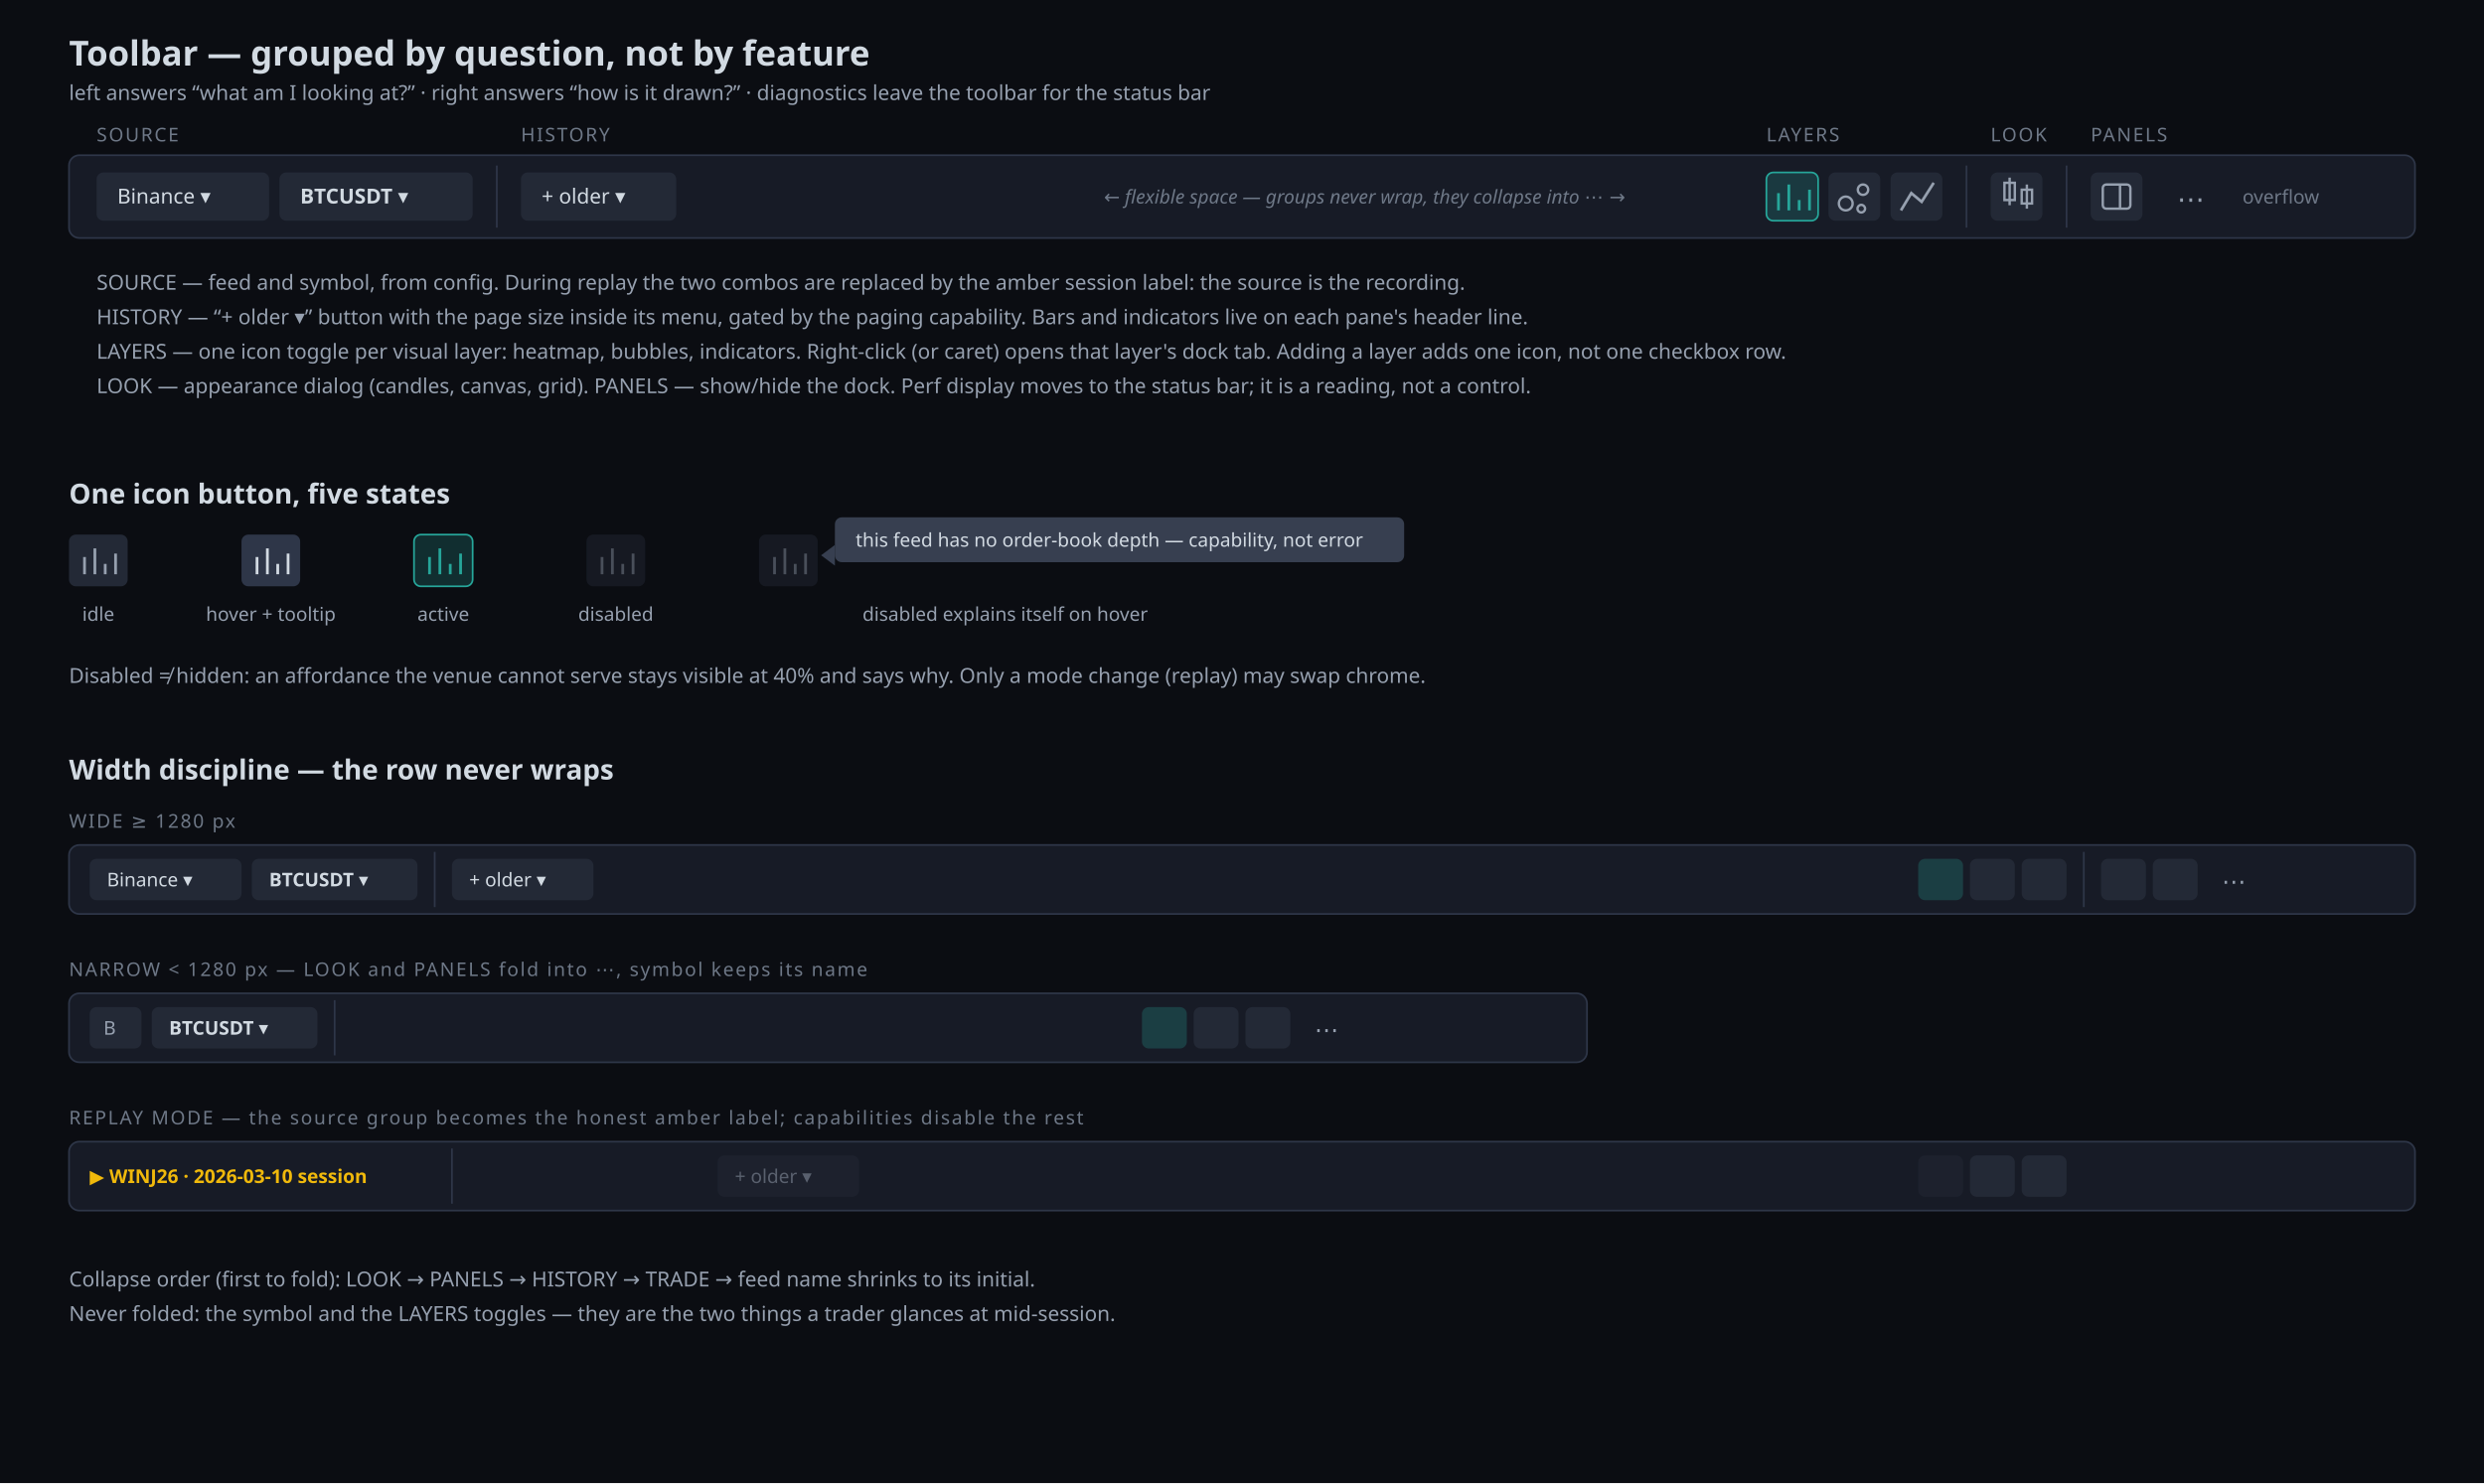
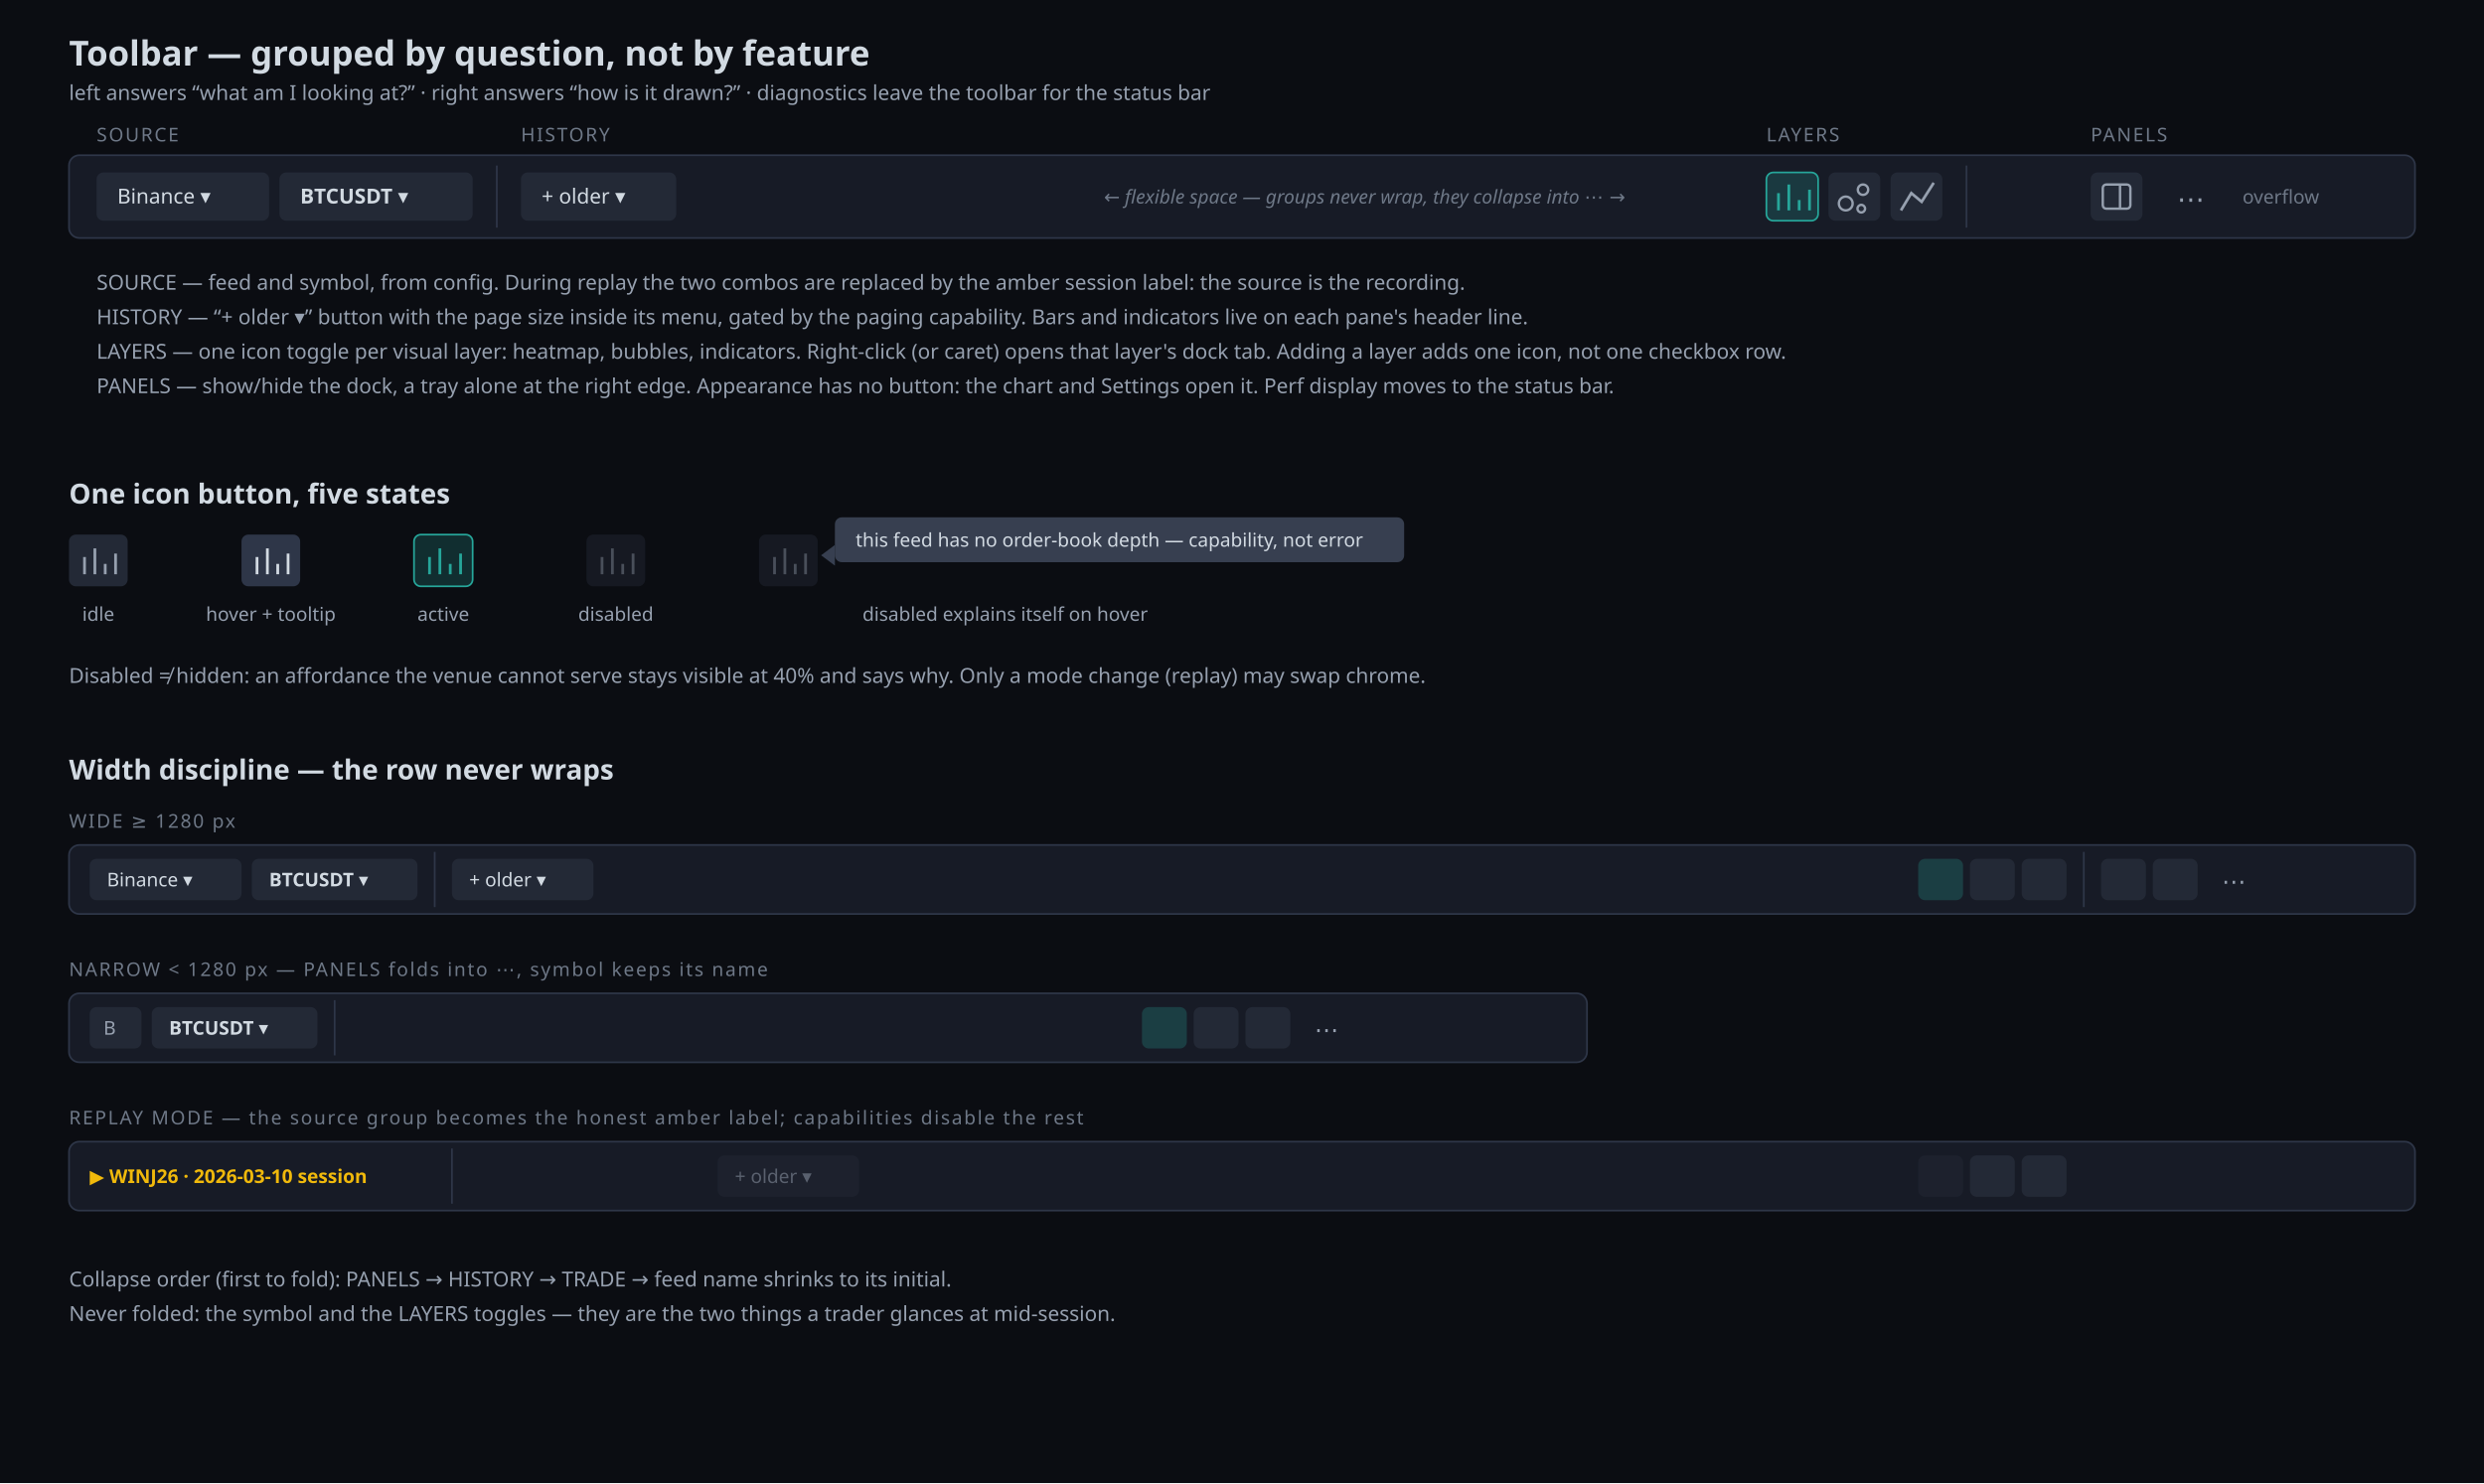
<svg xmlns="http://www.w3.org/2000/svg" viewBox="0 0 1440 860" font-family="Segoe UI, system-ui, sans-serif">
  <defs>
    <style>
      .t  { fill: #D2DAE2; }
      .m  { fill: #96A0AF; }
      .f  { fill: #6E7887; }
      .mono { font-family: Consolas, monospace; }
      .cap { font-size: 11px; fill: #6E7887; letter-spacing: 1px; }
    </style>
  </defs>
  <rect width="1440" height="860" fill="#0B0D12" />
  <text x="40" y="38" font-size="20" font-weight="600" class="t">Toolbar — grouped by question, not by feature</text>
  <text x="40" y="58" font-size="12" class="m">left answers “what am I looking at?” · right answers “how is it drawn?” · diagnostics leave the toolbar for the status bar</text>
  <rect x="40" y="90" width="1360" height="48" rx="6" fill="#171B26" stroke="#2E3648" />
  <text x="56" y="82" class="cap">SOURCE</text>
  <rect x="56" y="100" width="100" height="28" rx="4" fill="#232936" />
  <text x="68" y="118" font-size="12" class="t">Binance ▾</text>
  <rect x="162" y="100" width="112" height="28" rx="4" fill="#232936" />
  <text x="174" y="118" font-size="12" font-weight="600" class="t">BTCUSDT ▾</text>
  <line x1="288" y1="96" x2="288" y2="132" stroke="#2E3648" />
  <text x="302" y="82" class="cap">HISTORY</text>
  <rect x="302" y="100" width="90" height="28" rx="4" fill="#232936" />
  <text x="314" y="118" font-size="12" class="t">+ older ▾</text>
  <text x="640" y="118" font-size="11" class="f" font-style="italic">← flexible space — groups never wrap, they collapse into ⋯ →</text>
  <text x="1024" y="82" class="cap">LAYERS</text>
  <g>
    <rect x="1024" y="100" width="30" height="28" rx="4" fill="#26A69A" opacity="0.22" />
    <rect x="1024" y="100" width="30" height="28" rx="4" fill="none" stroke="#26A69A" />
    <g stroke="#26A69A" stroke-width="1.6">
      <line x1="1031" y1="122" x2="1031" y2="112" />
      <line x1="1037" y1="122" x2="1037" y2="107" />
      <line x1="1043" y1="122" x2="1043" y2="116" />
      <line x1="1049" y1="122" x2="1049" y2="110" />
    </g>
    <rect x="1060" y="100" width="30" height="28" rx="4" fill="#232936" />
    <g fill="none" stroke="#96A0AF" stroke-width="1.4">
      <circle cx="1070" cy="118" r="4" />
      <circle cx="1080" cy="110" r="3" />
      <circle cx="1079" cy="121" r="2.2" />
    </g>
    <rect x="1096" y="100" width="30" height="28" rx="4" fill="#232936" />
    <path d="M 1102 122 L 1108 112 L 1114 117 L 1121 106" fill="none" stroke="#96A0AF" stroke-width="1.6" />
  </g>
  <line x1="1140" y1="96" x2="1140" y2="132" stroke="#2E3648" />
-   <text x="1154" y="82" class="cap">LOOK</text>
-   <rect x="1154" y="100" width="30" height="28" rx="4" fill="#232936" />
-   <g fill="none" stroke="#96A0AF" stroke-width="1.4">
-     <rect x="1162" y="106" width="6" height="10" />
-     <line x1="1165" y1="103" x2="1165" y2="119" />
-     <rect x="1172" y="110" width="6" height="8" />
-     <line x1="1175" y1="107" x2="1175" y2="121" />
-   </g>
-   <line x1="1198" y1="96" x2="1198" y2="132" stroke="#2E3648" />
  <text x="1212" y="82" class="cap">PANELS</text>
  <rect x="1212" y="100" width="30" height="28" rx="4" fill="#232936" />
  <g fill="none" stroke="#96A0AF" stroke-width="1.4">
    <rect x="1219" y="107" width="16" height="14" rx="2" />
    <line x1="1229" y1="107" x2="1229" y2="121" />
  </g>
  <text x="1262" y="121" font-size="16" class="m">⋯</text>
  <text x="1300" y="118" font-size="11" class="f">overflow</text>
  <g font-size="12" class="m">
    <text x="56" y="168">SOURCE — feed and symbol, from config. During replay the two combos are replaced by the amber session label: the source is the recording.</text>
    <text x="56" y="188">HISTORY — “+ older ▾” button with the page size inside its menu, gated by the paging capability. Bars and indicators live on each pane's header line.</text>
    <text x="56" y="208">LAYERS — one icon toggle per visual layer: heatmap, bubbles, indicators. Right-click (or caret) opens that layer's dock tab. Adding a layer adds one icon, not one checkbox row.</text>
-     <text x="56" y="228">LOOK — appearance dialog (candles, canvas, grid). PANELS — show/hide the dock. Perf display moves to the status bar; it is a reading, not a control.</text>
+     <text x="56" y="228">PANELS — show/hide the dock, a tray alone at the right edge. Appearance has no button: the chart and Settings open it. Perf display moves to the status bar.</text>
  </g>
  <text x="40" y="292" font-size="16" font-weight="600" class="t">One icon button, five states</text>
  <g>
    <rect x="40" y="310" width="34" height="30" rx="4" fill="#232936" />
    <g stroke="#96A0AF" stroke-width="1.6">
      <line x1="49" y1="333" x2="49" y2="323" />
      <line x1="55" y1="333" x2="55" y2="318" />
      <line x1="61" y1="333" x2="61" y2="327" />
      <line x1="67" y1="333" x2="67" y2="321" />
    </g>
    <text x="57" y="360" font-size="11" text-anchor="middle" class="m">idle</text>
    <rect x="140" y="310" width="34" height="30" rx="4" fill="#2E3648" />
    <g stroke="#D2DAE2" stroke-width="1.6">
      <line x1="149" y1="333" x2="149" y2="323" />
      <line x1="155" y1="333" x2="155" y2="318" />
      <line x1="161" y1="333" x2="161" y2="327" />
      <line x1="167" y1="333" x2="167" y2="321" />
    </g>
    <text x="157" y="360" font-size="11" text-anchor="middle" class="m">hover + tooltip</text>
    <rect x="240" y="310" width="34" height="30" rx="4" fill="#26A69A" opacity="0.22" />
    <rect x="240" y="310" width="34" height="30" rx="4" fill="none" stroke="#26A69A" />
    <g stroke="#26A69A" stroke-width="1.6">
      <line x1="249" y1="333" x2="249" y2="323" />
      <line x1="255" y1="333" x2="255" y2="318" />
      <line x1="261" y1="333" x2="261" y2="327" />
      <line x1="267" y1="333" x2="267" y2="321" />
    </g>
    <text x="257" y="360" font-size="11" text-anchor="middle" class="m">active</text>
    <rect x="340" y="310" width="34" height="30" rx="4" fill="#232936" opacity="0.45" />
    <g stroke="#96A0AF" stroke-width="1.6" opacity="0.4">
      <line x1="349" y1="333" x2="349" y2="323" />
      <line x1="355" y1="333" x2="355" y2="318" />
      <line x1="361" y1="333" x2="361" y2="327" />
      <line x1="367" y1="333" x2="367" y2="321" />
    </g>
    <text x="357" y="360" font-size="11" text-anchor="middle" class="m">disabled</text>
    <rect x="440" y="310" width="34" height="30" rx="4" fill="#232936" opacity="0.45" />
    <g stroke="#96A0AF" stroke-width="1.6" opacity="0.4">
      <line x1="449" y1="333" x2="449" y2="323" />
      <line x1="455" y1="333" x2="455" y2="318" />
      <line x1="461" y1="333" x2="461" y2="327" />
      <line x1="467" y1="333" x2="467" y2="321" />
    </g>
    <rect x="484" y="300" width="330" height="26" rx="4" fill="#373F50" />
    <path d="M 484 316 L 476 322 L 484 328 Z" fill="#373F50" />
    <text x="496" y="317" font-size="11" class="t">this feed has no order-book depth — capability, not error</text>
    <text x="500" y="360" font-size="11" class="m">disabled explains itself on hover</text>
  </g>
  <text x="40" y="396" font-size="12" class="m">Disabled ≠ hidden: an affordance the venue cannot serve stays visible at 40% and says why. Only a mode change (replay) may swap chrome.</text>
  <text x="40" y="452" font-size="16" font-weight="600" class="t">Width discipline — the row never wraps</text>
  <text x="40" y="480" font-size="11" class="cap">WIDE ≥ 1280 px</text>
  <rect x="40" y="490" width="1360" height="40" rx="6" fill="#171B26" stroke="#2E3648" />
  <g font-size="11" class="t">
    <rect x="52" y="498" width="88" height="24" rx="4" fill="#232936" />
    <text x="62" y="514">Binance ▾</text>
    <rect x="146" y="498" width="96" height="24" rx="4" fill="#232936" />
    <text x="156" y="514" font-weight="600">BTCUSDT ▾</text>
    <line x1="252" y1="494" x2="252" y2="526" stroke="#2E3648" />
    <rect x="262" y="498" width="82" height="24" rx="4" fill="#232936" />
    <text x="272" y="514">+ older ▾</text>
    <rect x="1112" y="498" width="26" height="24" rx="4" fill="#26A69A" opacity="0.25" />
    <rect x="1142" y="498" width="26" height="24" rx="4" fill="#232936" />
    <rect x="1172" y="498" width="26" height="24" rx="4" fill="#232936" />
    <line x1="1208" y1="494" x2="1208" y2="526" stroke="#2E3648" />
    <rect x="1218" y="498" width="26" height="24" rx="4" fill="#232936" />
    <rect x="1248" y="498" width="26" height="24" rx="4" fill="#232936" />
    <text x="1288" y="516" font-size="14" class="m">⋯</text>
  </g>
-   <text x="40" y="566" font-size="11" class="cap">NARROW &lt; 1280 px — LOOK and PANELS fold into ⋯, symbol keeps its name</text>
+   <text x="40" y="566" font-size="11" class="cap">NARROW &lt; 1280 px — PANELS folds into ⋯, symbol keeps its name</text>
  <rect x="40" y="576" width="880" height="40" rx="6" fill="#171B26" stroke="#2E3648" />
  <g font-size="11" class="t">
    <rect x="52" y="584" width="30" height="24" rx="4" fill="#232936" />
    <text x="60" y="600" class="m">B</text>
    <rect x="88" y="584" width="96" height="24" rx="4" fill="#232936" />
    <text x="98" y="600" font-weight="600">BTCUSDT ▾</text>
    <line x1="194" y1="580" x2="194" y2="612" stroke="#2E3648" />
    <rect x="662" y="584" width="26" height="24" rx="4" fill="#26A69A" opacity="0.25" />
    <rect x="692" y="584" width="26" height="24" rx="4" fill="#232936" />
    <rect x="722" y="584" width="26" height="24" rx="4" fill="#232936" />
    <text x="762" y="602" font-size="14" class="m">⋯</text>
  </g>
  <text x="40" y="652" font-size="11" class="cap">REPLAY MODE — the source group becomes the honest amber label; capabilities disable the rest</text>
  <rect x="40" y="662" width="1360" height="40" rx="6" fill="#171B26" stroke="#2E3648" />
  <g font-size="11">
    <text x="52" y="686" fill="#F0B90B" font-weight="600">▶ WINJ26 · 2026-03-10 session</text>
    <line x1="262" y1="666" x2="262" y2="698" stroke="#2E3648" />
    <rect x="416" y="670" width="82" height="24" rx="4" fill="#232936" opacity="0.45" />
    <text x="426" y="686" class="m" opacity="0.5">+ older ▾</text>
    <rect x="1112" y="670" width="26" height="24" rx="4" fill="#232936" opacity="0.45" />
    <rect x="1142" y="670" width="26" height="24" rx="4" fill="#232936" />
    <rect x="1172" y="670" width="26" height="24" rx="4" fill="#232936" />
  </g>
  <g font-size="12" class="m">
-     <text x="40" y="746">Collapse order (first to fold): LOOK → PANELS → HISTORY → TRADE → feed name shrinks to its initial.</text>
+     <text x="40" y="746">Collapse order (first to fold): PANELS → HISTORY → TRADE → feed name shrinks to its initial.</text>
    <text x="40" y="766">Never folded: the symbol and the LAYERS toggles — they are the two things a trader glances at mid-session.</text>
  </g>
</svg>
